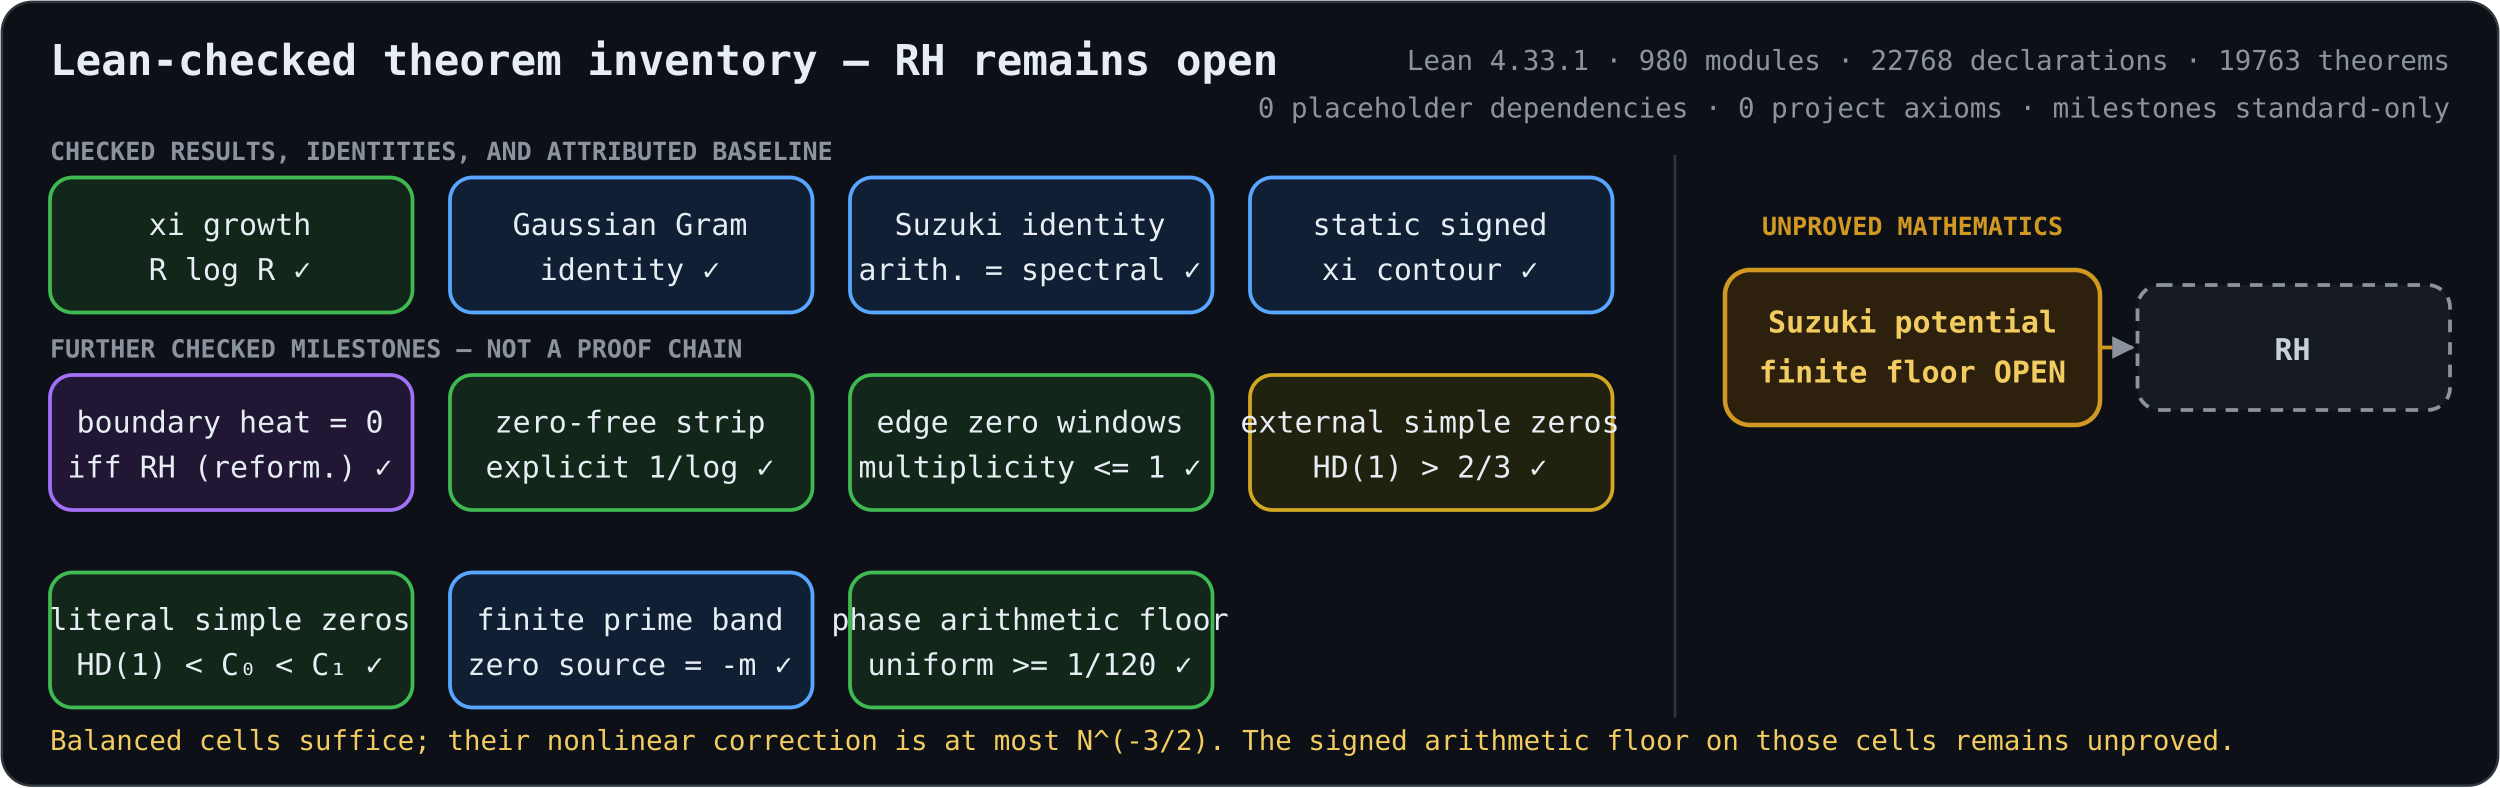
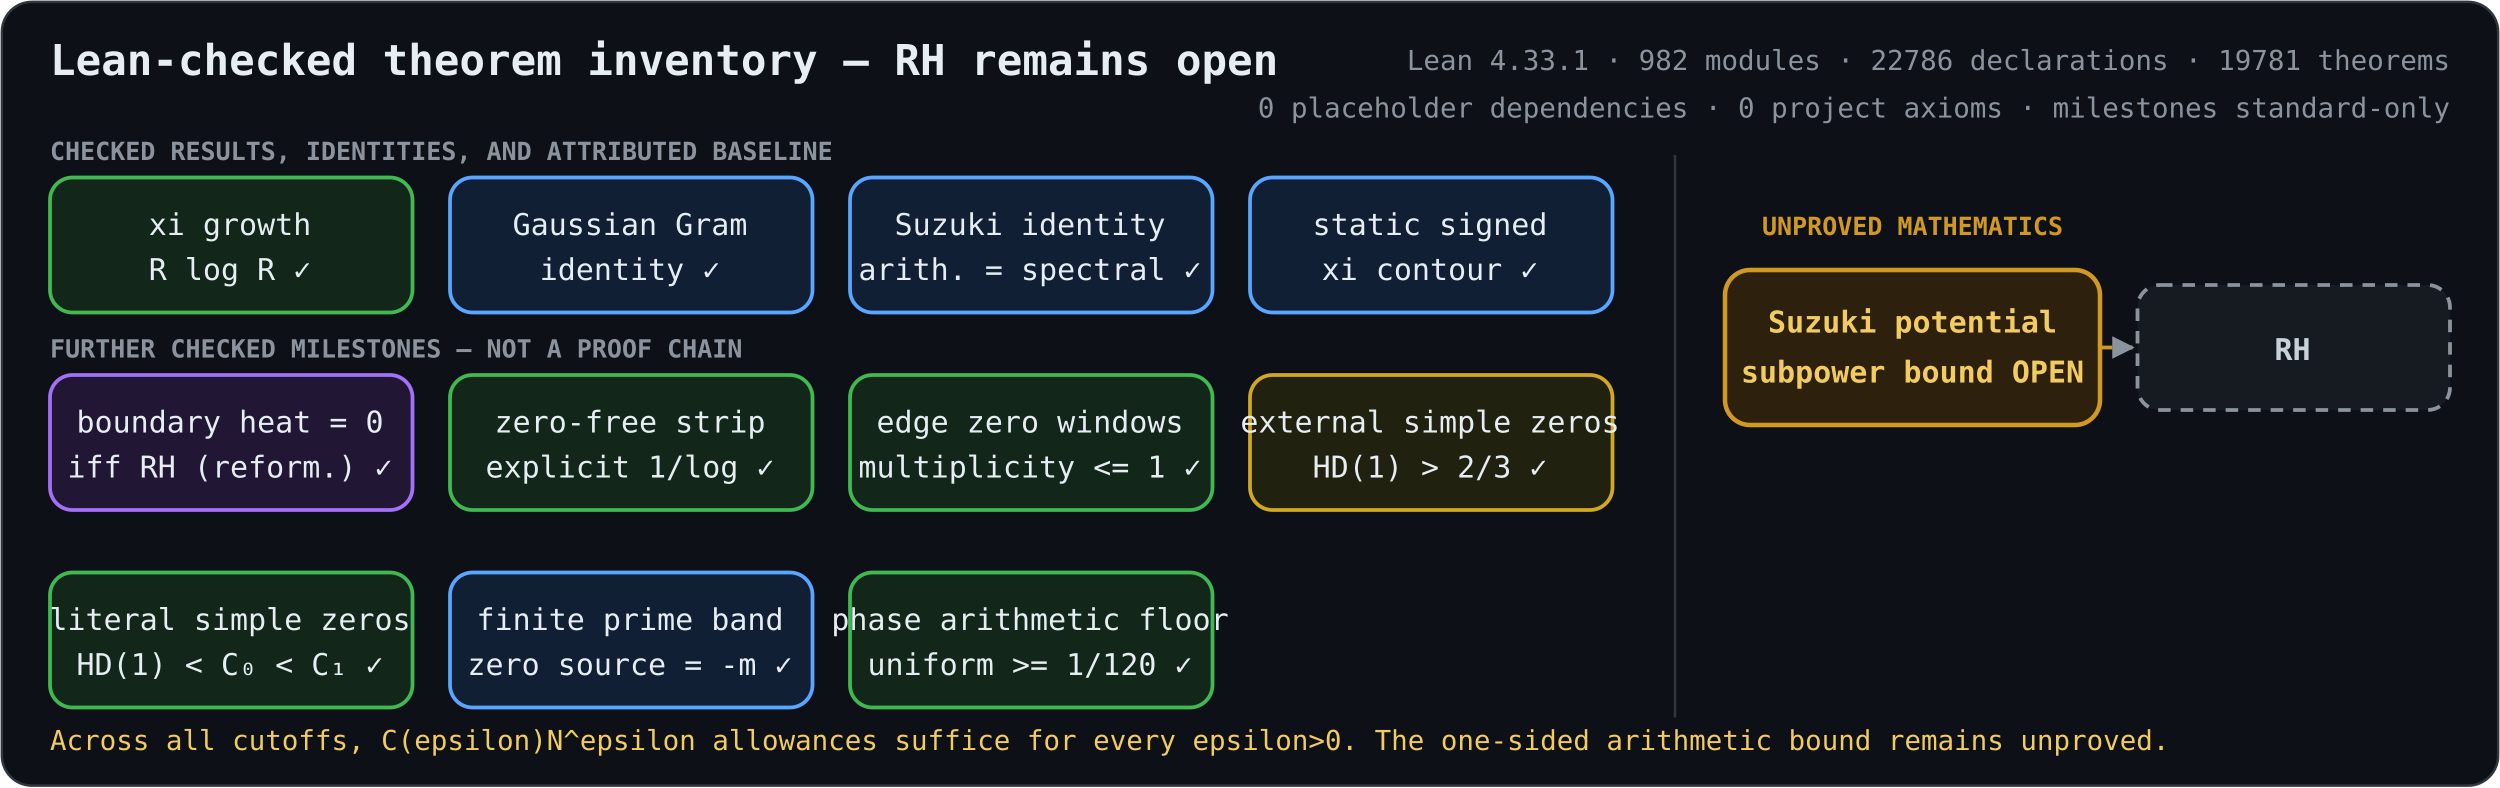
<svg xmlns="http://www.w3.org/2000/svg" role="img" aria-labelledby="title description" viewBox="0 0 1000 315">
  <defs>
    <marker id="arrow" viewBox="0 0 10 10" refX="9" refY="5" markerWidth="6" markerHeight="6" orient="auto-start-reverse">
      <path d="M 0 0 L 10 5 L 0 10 z" fill="#8b949e" />
    </marker>
    <style>
      .bg { fill: #0d1117; stroke: #30363d; }
      text { fill: #e6edf3; font-family: ui-monospace, SFMono-Regular, Menlo, Consolas, monospace; font-size: 12px; text-anchor: middle; }
      .heading { font-size: 17px; font-weight: 700; text-anchor: start; }
      .metrics { fill: #8b949e; font-size: 11px; text-anchor: end; }
      .proved rect { fill: #12261a; stroke: #3fb950; stroke-width: 1.5; }
      .proved.equivalence rect { fill: #211735; stroke: #a371f7; }
      .proved.bridge rect { fill: #111f35; stroke: #58a6ff; }
      .proved.external rect { fill: #20220f; stroke: #d2a822; }
      .open rect { fill: #2d210d; stroke: #d29922; stroke-width: 1.8; }
      .goal rect { fill: #161b22; stroke: #8b949e; stroke-width: 1.5; stroke-dasharray: 5 4; }
      .open text { fill: #f2cc60; font-weight: 700; }
      .goal text { fill: #c9d1d9; font-weight: 700; }
      .open-edge { fill: none; stroke: #d29922; stroke-width: 1.5; stroke-dasharray: 5 4; marker-end: url(#arrow); }
      .section { fill: #8b949e; font-size: 10px; font-weight: 700; text-anchor: start; }
      .gap-label { fill: #d29922; font-size: 10px; font-weight: 700; }
      .frontier { fill: #f2cc60; font-size: 11px; text-anchor: start; }
    </style>
  </defs>
  <rect class="bg" x="0.75" y="0.75" width="998.5" height="313.5" rx="12" />
  <text class="heading" x="20" y="30">Lean-checked theorem inventory — RH remains open</text>
-   <text class="metrics" x="980" y="28">Lean 4.33.1 · 980 modules · 22768 declarations · 19763 theorems</text>
+   <text class="metrics" x="980" y="28">Lean 4.33.1 · 982 modules · 22786 declarations · 19781 theorems</text>
  <text class="metrics" x="980" y="47">0 placeholder dependencies · 0 project axioms · milestones standard-only</text>
  <text class="section" x="20" y="64">CHECKED RESULTS, IDENTITIES, AND ATTRIBUTED BASELINE</text>
  <text class="section" x="20" y="143">FURTHER CHECKED MILESTONES — NOT A PROOF CHAIN</text>
  <line x1="670" y1="62" x2="670" y2="287" stroke="#30363d" />
  <text class="gap-label" x="765" y="94">UNPROVED MATHEMATICS</text>
  <path class="open-edge" d="M840 139 H853" />
  <g class="proved unconditional">
    <rect x="20" y="71" width="145" height="54" rx="9" />
    <text x="92" y="94">xi growth</text>
    <text x="92" y="112">R log R  ✓</text>
  </g>
  <g class="proved bridge">
    <rect x="180" y="71" width="145" height="54" rx="9" />
    <text x="252" y="94">Gaussian Gram</text>
    <text x="252" y="112">identity  ✓</text>
  </g>
  <g class="proved bridge">
    <rect x="340" y="71" width="145" height="54" rx="9" />
    <text x="412" y="94">Suzuki identity</text>
    <text x="412" y="112">arith. = spectral  ✓</text>
  </g>
  <g class="proved bridge">
    <rect x="500" y="71" width="145" height="54" rx="9" />
    <text x="572" y="94">static signed</text>
    <text x="572" y="112">xi contour  ✓</text>
  </g>
  <g class="proved equivalence">
    <rect x="20" y="150" width="145" height="54" rx="9" />
    <text x="92" y="173">boundary heat = 0</text>
    <text x="92" y="191">iff RH (reform.)  ✓</text>
  </g>
  <g class="proved unconditional">
    <rect x="180" y="150" width="145" height="54" rx="9" />
    <text x="252" y="173">zero-free strip</text>
    <text x="252" y="191">explicit 1/log  ✓</text>
  </g>
  <g class="proved unconditional">
    <rect x="340" y="150" width="145" height="54" rx="9" />
    <text x="412" y="173">edge zero windows</text>
    <text x="412" y="191">multiplicity &lt;= 1  ✓</text>
  </g>
  <g class="proved external">
    <rect x="500" y="150" width="145" height="54" rx="9" />
    <text x="572" y="173">external simple zeros</text>
    <text x="572" y="191">HD(1) &gt; 2/3  ✓</text>
  </g>
  <g class="proved unconditional">
    <rect x="20" y="229" width="145" height="54" rx="9" />
    <text x="92" y="252">literal simple zeros</text>
    <text x="92" y="270">HD(1) &lt; C₀ &lt; C₁  ✓</text>
  </g>
  <g class="proved bridge">
    <rect x="180" y="229" width="145" height="54" rx="9" />
    <text x="252" y="252">finite prime band</text>
    <text x="252" y="270">zero source = -m  ✓</text>
  </g>
  <g class="proved unconditional">
    <rect x="340" y="229" width="145" height="54" rx="9" />
    <text x="412" y="252">phase arithmetic floor</text>
    <text x="412" y="270">uniform &gt;= 1/120  ✓</text>
  </g>
  <g class="open">
    <rect x="690" y="108" width="150" height="62" rx="10" />
    <text x="765" y="133">Suzuki potential</text>
-     <text x="765" y="153">finite floor OPEN</text>
+     <text x="765" y="153">subpower bound OPEN</text>
  </g>
  <g class="goal">
    <rect x="855" y="114" width="125" height="50" rx="9" />
    <text x="917" y="144">RH</text>
  </g>
-   <text class="frontier" x="20" y="300">Balanced cells suffice; their nonlinear correction is at most N^(-3/2). The signed arithmetic floor on those cells remains unproved.</text>
+   <text class="frontier" x="20" y="300">Across all cutoffs, C(epsilon)N^epsilon allowances suffice for every epsilon&gt;0. The one-sided arithmetic bound remains unproved.</text>
</svg>
